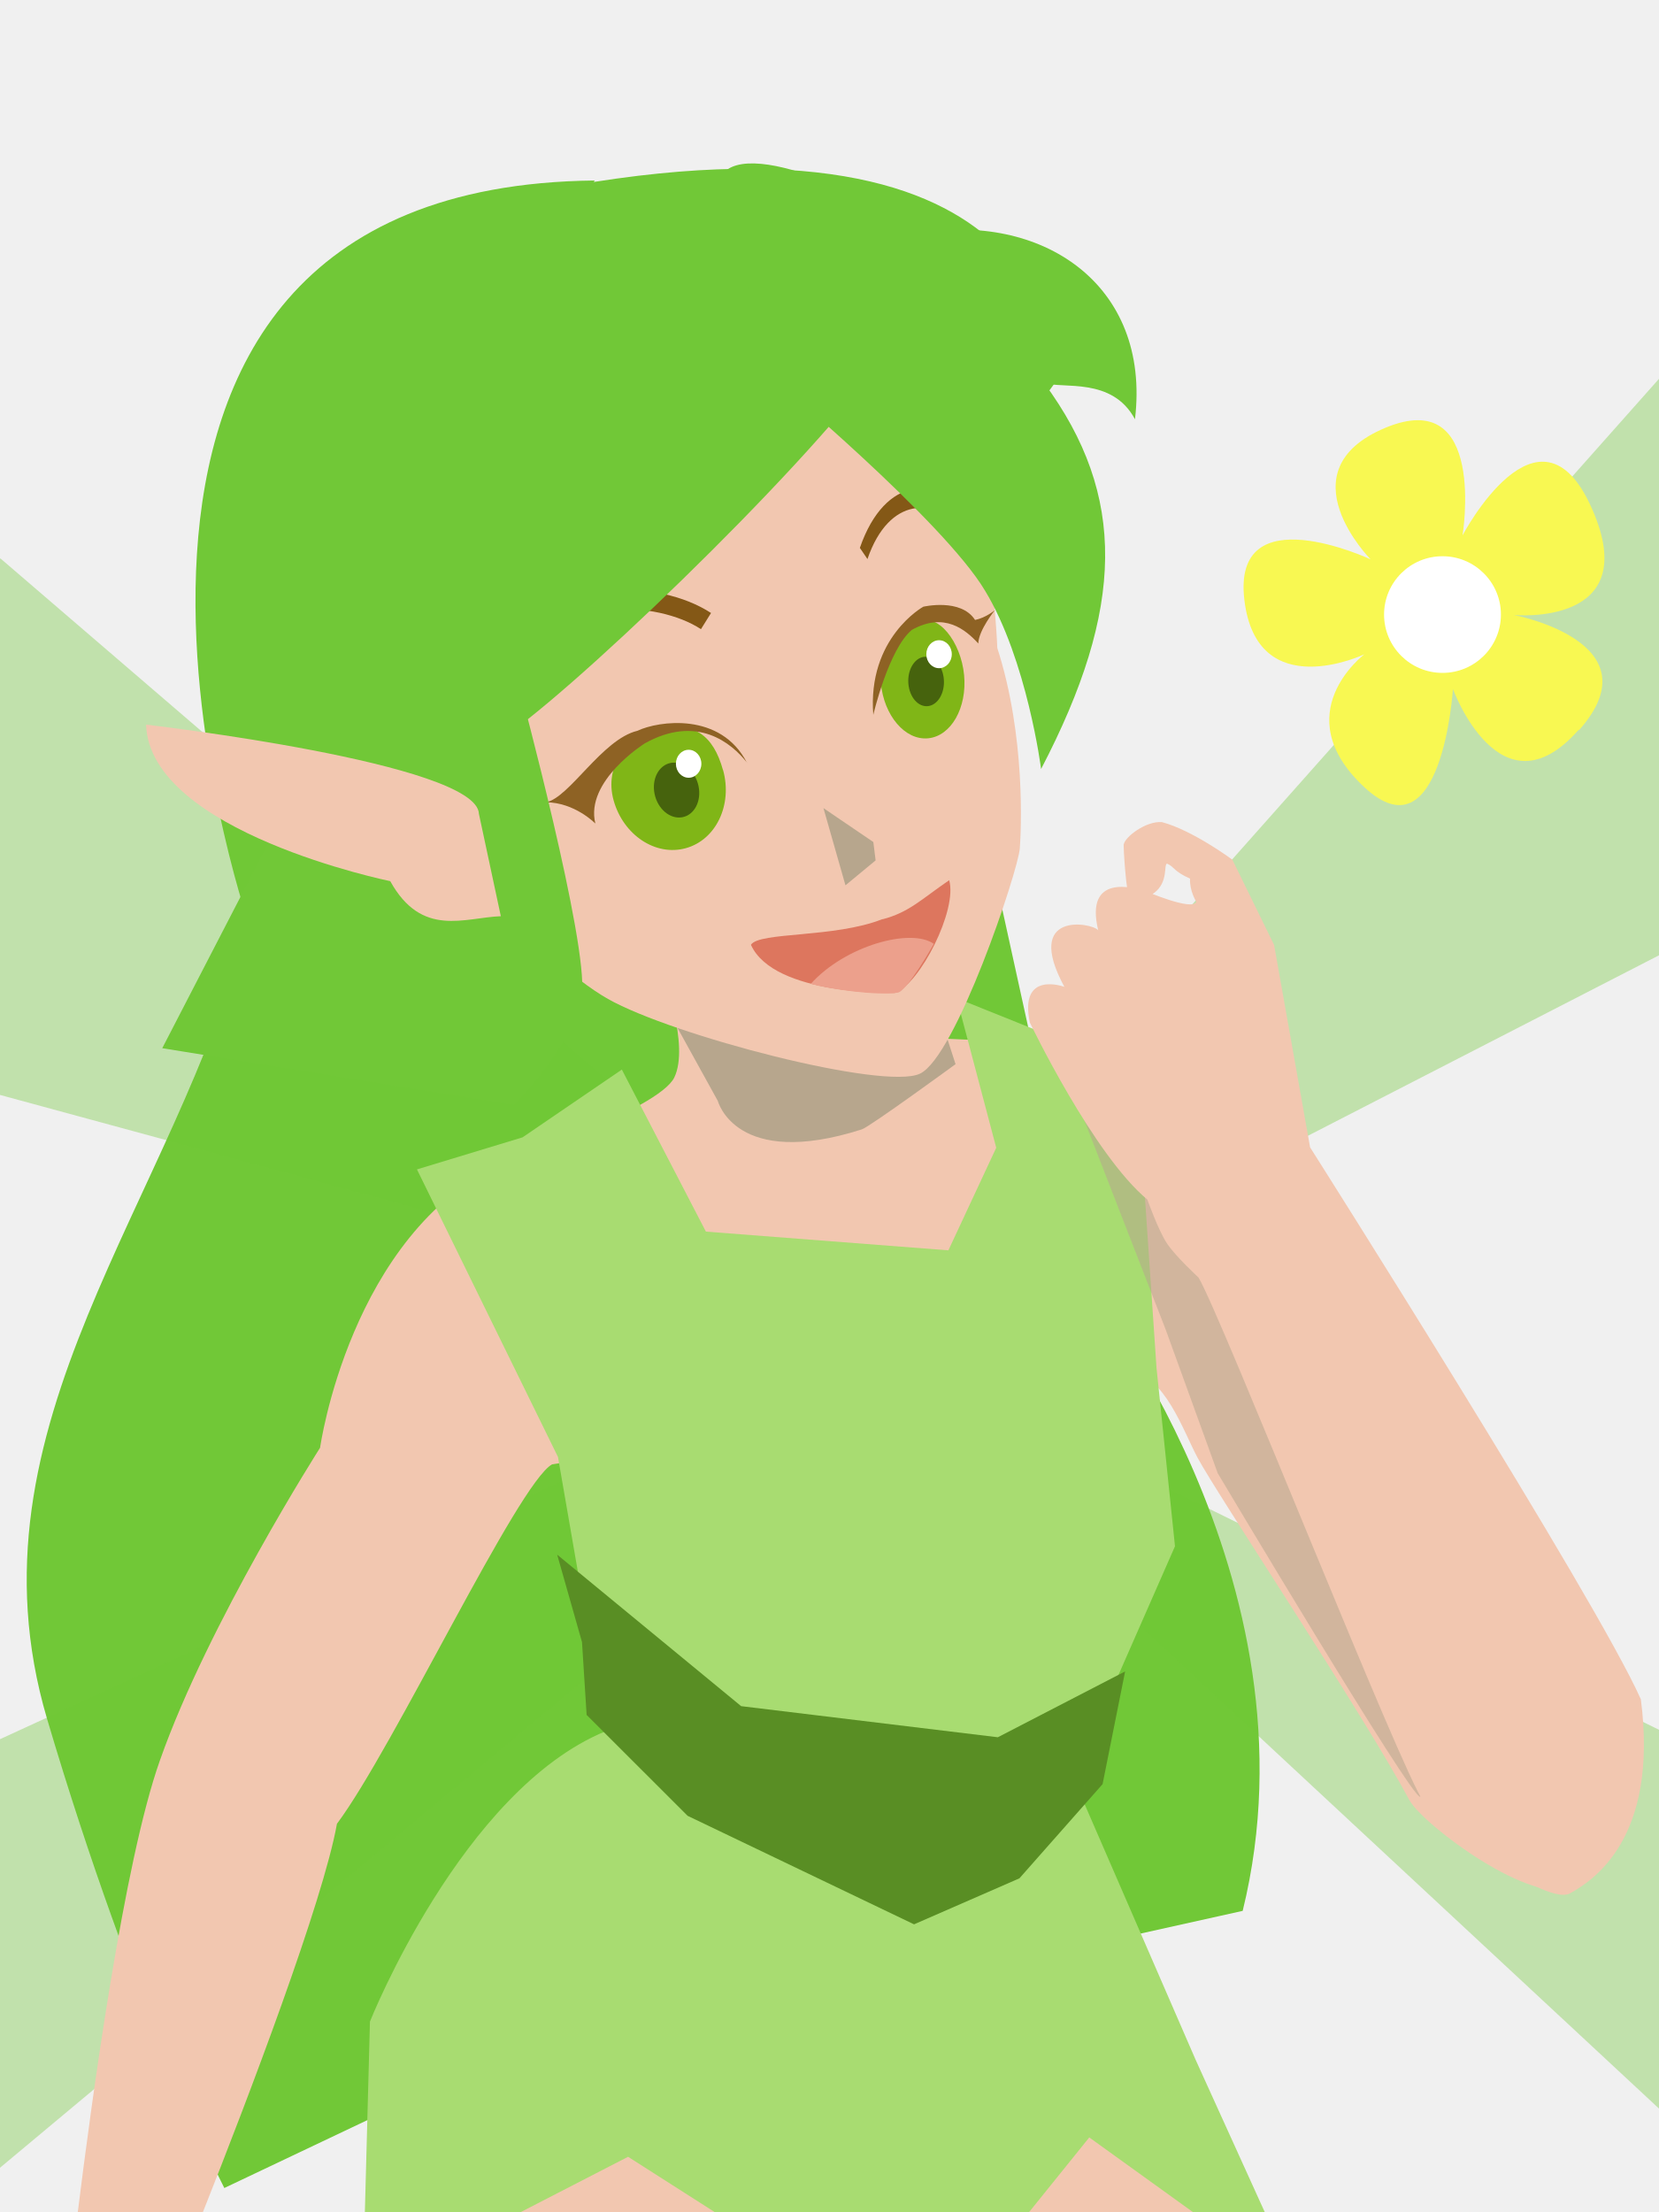
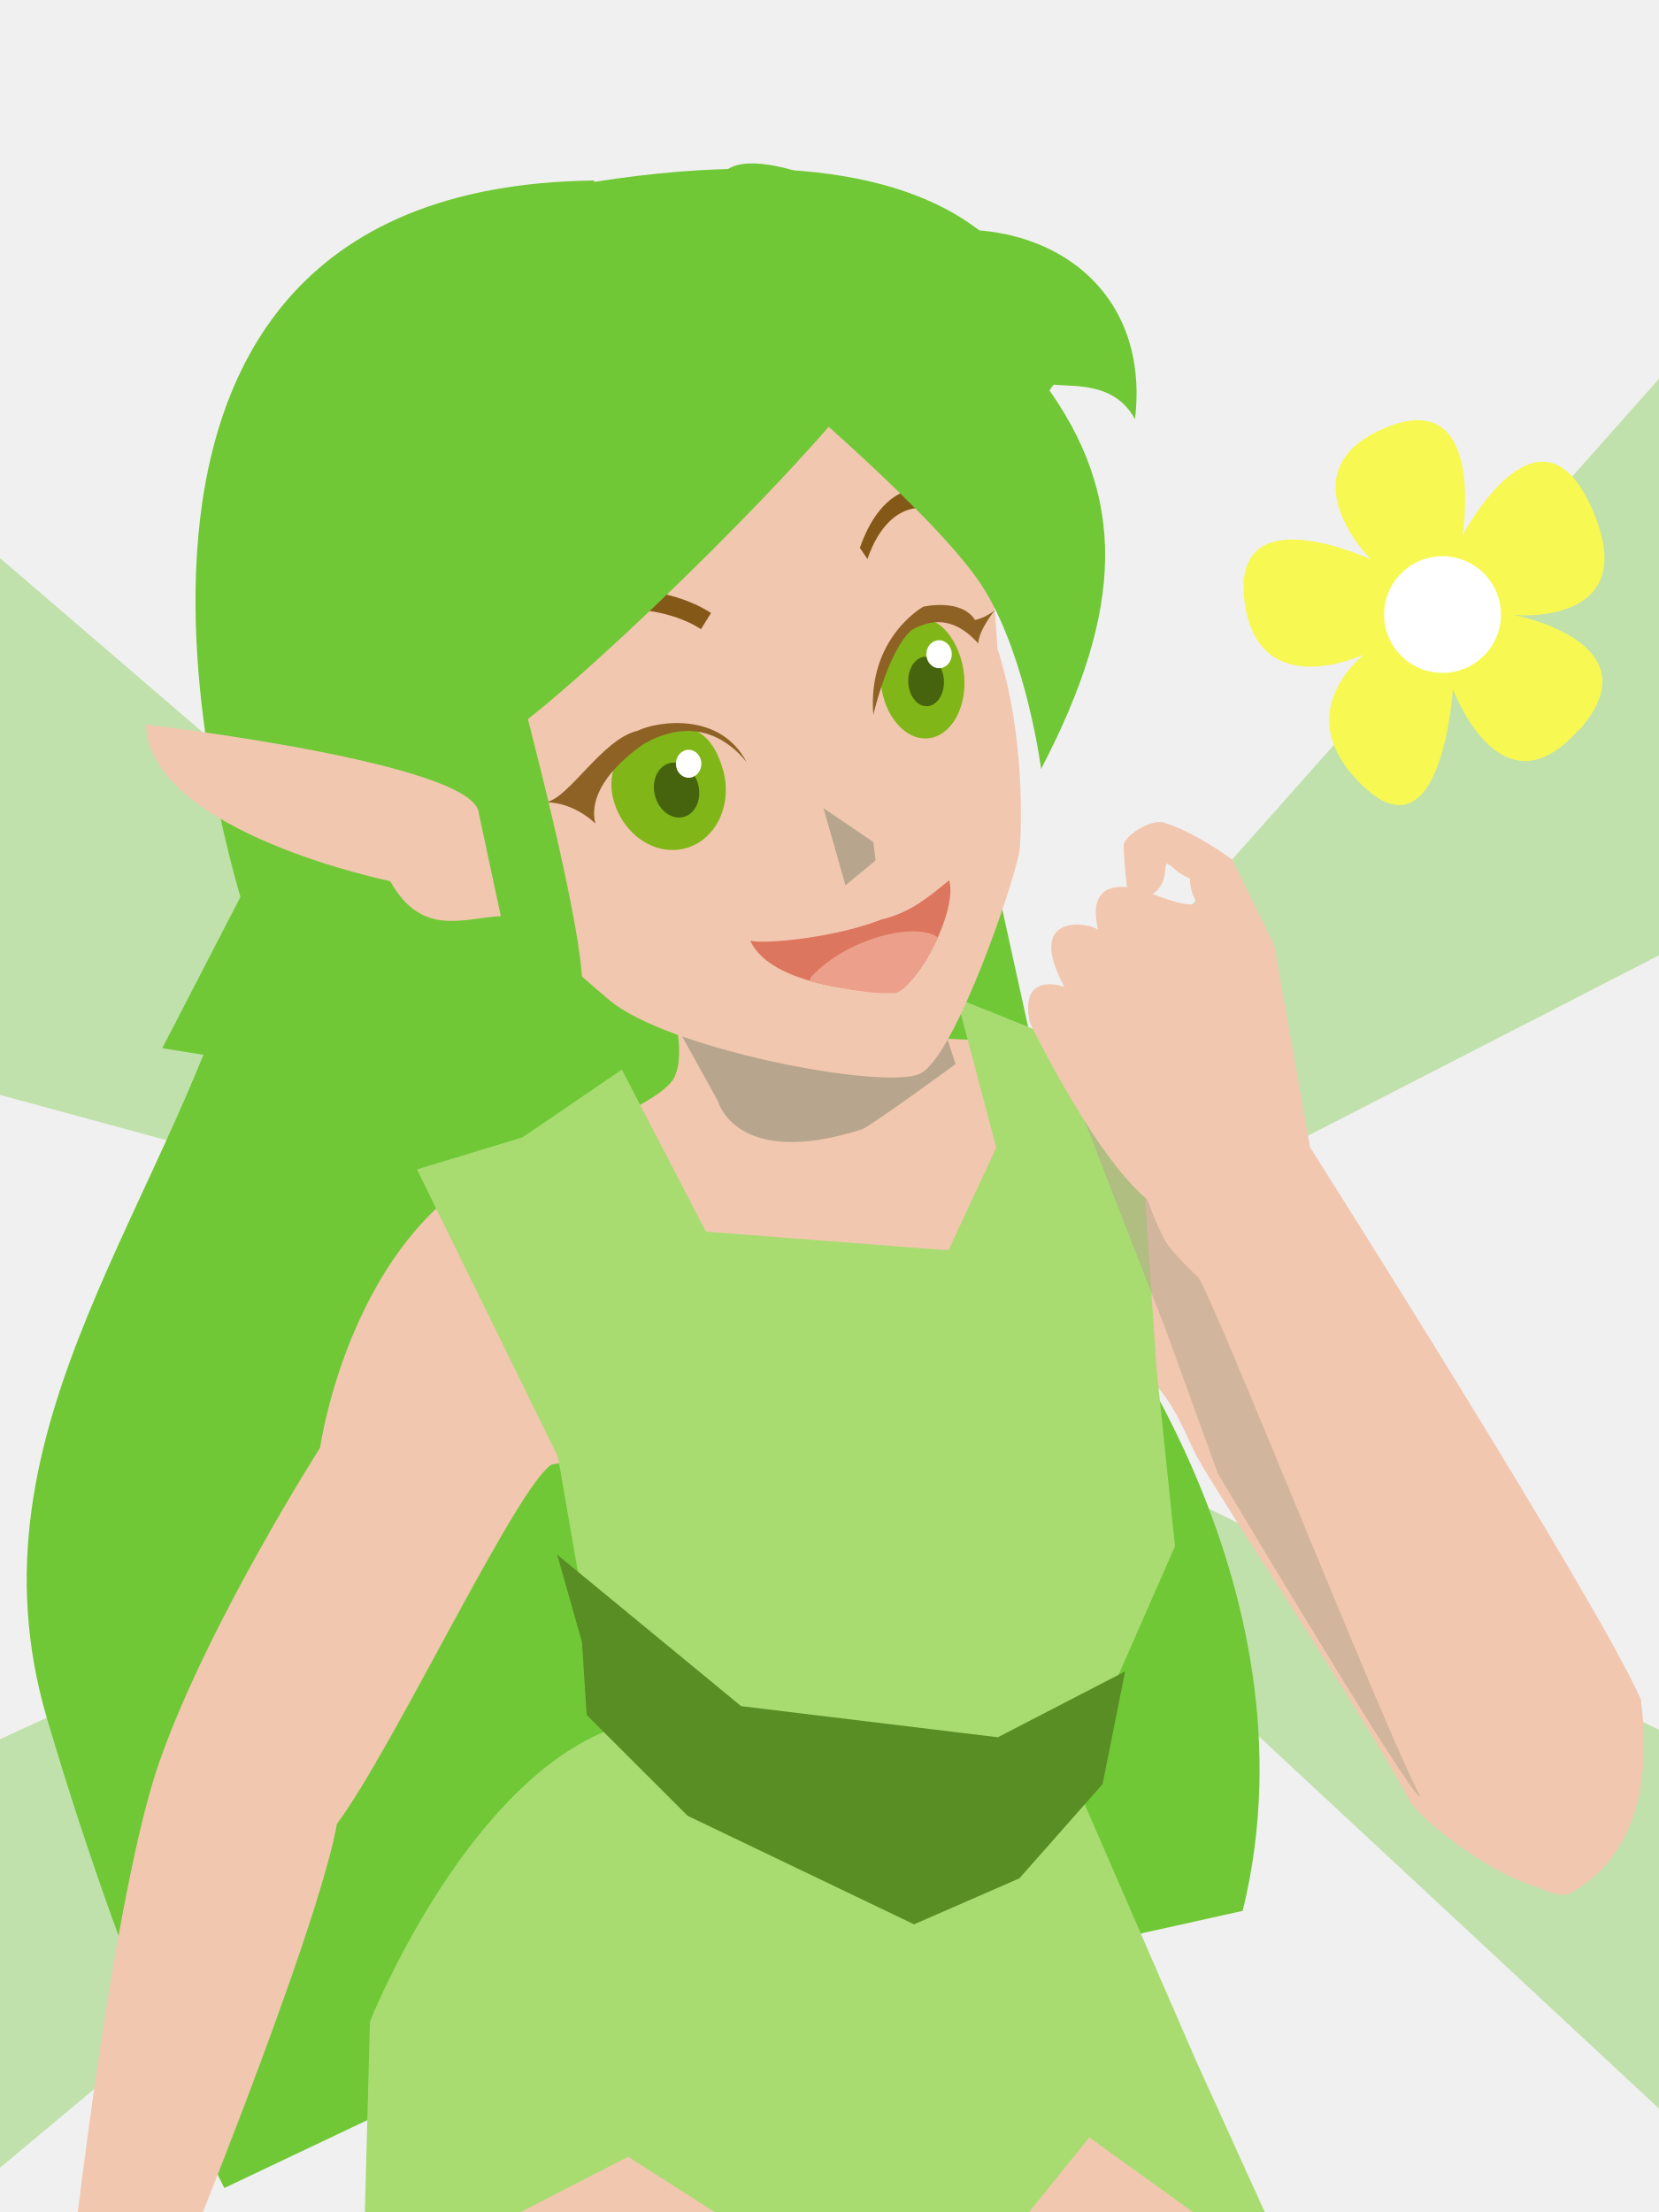
- <svg xmlns="http://www.w3.org/2000/svg" width="600" height="800" version="1.1" viewBox="0 0 159 212">
-   <path d="m57 17.3c-57.4 0.608-33.2 71.1-33.2 71.1-7.01 26.9-27.6 48.1-19.3 76.3 8.34 28.2 17 45 17 45l19.3-9.16 78.3-17.4c7.82-31.8-15.2-60.3-15.2-60.3l-15.2-69.2 12.3-16.8s2.36-26.7-44.1-19.4z" fill="#71c837" />
-   <g fill="#6fc835" fill-opacity=".361">
-     <path transform="scale(.265)" d="m600 137-246 277-2.61 59.3 249-128v-208z" />
-     <path transform="scale(.265)" d="m0 202v194l259 70.4-2.8-44.4-256-220z" />
-     <path transform="scale(.265)" d="m372 513 13 49.6 215 200v-137l-228-112z" />
-     <path transform="scale(.265)" d="m259 510-259 119v155l267-223-7.99-50.7z" />
+ <svg xmlns="http://www.w3.org/2000/svg" width="600" height="800" version="1.1" viewBox="0 0 159 212" id="svg2818">
+   <defs id="defs2822" />
+   <path d="m57 17.3c-57.4 0.608-33.2 71.1-33.2 71.1-7.01 26.9-27.6 48.1-19.3 76.3 8.34 28.2 17 45 17 45l19.3-9.16 78.3-17.4c7.82-31.8-15.2-60.3-15.2-60.3l-15.2-69.2 12.3-16.8s2.36-26.7-44.1-19.4z" fill="#71c837" id="path2730" />
+   <g fill="#6fc835" fill-opacity=".361" id="g2740">
+     <path transform="scale(.265)" d="m600 137-246 277-2.61 59.3 249-128v-208z" id="path2732" />
+     <path transform="scale(.265)" d="m0 202v194l259 70.4-2.8-44.4-256-220z" id="path2734" />
+     <path transform="scale(.265)" d="m372 513 13 49.6 215 200v-137l-228-112z" id="path2736" />
+     <path transform="scale(.265)" d="m259 510-259 119v155l267-223-7.99-50.7z" id="path2738" />
  </g>
-   <path transform="scale(.265)" d="m407 712-271 29.8s0.248 24.5 1.16 58.6h125c-1.68-22.3-4.01-37.3-4.01-37.3l37.8-4.95s6.71 17.8 17 42.3h136c-21.4-48.1-41.2-88.4-41.2-88.4z" fill="#f2c7b0" />
-   <path transform="scale(.265)" d="m312 331-72.4 21.1s9.94 25.9 4.26 37.6-62.2 30.9-62.2 30.9c-55.1 25.8-65.9 103-65.9 103s-40.4 63.3-57.9 113c-13.1 36.8-24.7 123-29.8 164h45.1c16.8-42.3 43.7-113 48.7-141 20.6-27.6 65.4-123 77.8-130l209-33.4c12.4 0.963 19.2 21.1 24.4 30.9 7.25 13.6 59.8 92.4 76.7 124 5.17 9.13 44.8 38.7 58.8 31.3 13.9-7.38 16.2-63 16.2-63l-116-203c-22.6-48.6-53.6-38.2-84.5-38.9l-42.4-1.84z" fill="#f2c7b0" />
-   <g transform="translate(7.25 18.9)" stroke-width="1.33">
-     <path d="m144 51.1c-7.46 8.42-12-3.96-12-3.96s-1.04 16.4-8.53 9.37c-7.5-7.03 0.041-12.7 0.041-12.7s-10.3 4.89-11.5-5.22 12.1-3.88 12.1-3.88-8.4-8.49 1.39-12.6c9.79-4.11 7.42 10.3 7.42 10.3s7.36-14 12.4-2.57c5.05 11.4-7.48 10.2-7.48 10.2s13.7 2.59 6.28 11z" fill="#f8f852" />
-     <ellipse cx="131" cy="40" rx="5.6" ry="5.59" fill="#fff" />
+   <path transform="scale(.265)" d="m407 712-271 29.8s0.248 24.5 1.16 58.6h125c-1.68-22.3-4.01-37.3-4.01-37.3l37.8-4.95s6.71 17.8 17 42.3h136c-21.4-48.1-41.2-88.4-41.2-88.4z" fill="#f2c7b0" id="path2742" />
+   <path transform="scale(.265)" d="m312 331-72.4 21.1s9.94 25.9 4.26 37.6-62.2 30.9-62.2 30.9c-55.1 25.8-65.9 103-65.9 103s-40.4 63.3-57.9 113c-13.1 36.8-24.7 123-29.8 164h45.1c16.8-42.3 43.7-113 48.7-141 20.6-27.6 65.4-123 77.8-130l209-33.4c12.4 0.963 19.2 21.1 24.4 30.9 7.25 13.6 59.8 92.4 76.7 124 5.17 9.13 44.8 38.7 58.8 31.3 13.9-7.38 16.2-63 16.2-63l-116-203c-22.6-48.6-53.6-38.2-84.5-38.9l-42.4-1.84z" fill="#f2c7b0" id="path2744" />
+   <g transform="translate(7.25 18.9)" stroke-width="1.33" id="g2750">
+     <path d="m144 51.1c-7.46 8.42-12-3.96-12-3.96s-1.04 16.4-8.53 9.37c-7.5-7.03 0.041-12.7 0.041-12.7s-10.3 4.89-11.5-5.22 12.1-3.88 12.1-3.88-8.4-8.49 1.39-12.6c9.79-4.11 7.42 10.3 7.42 10.3s7.36-14 12.4-2.57c5.05 11.4-7.48 10.2-7.48 10.2s13.7 2.59 6.28 11z" fill="#f8f852" id="path2746" />
+     <ellipse cx="131" cy="40" rx="5.6" ry="5.59" fill="#fff" id="ellipse2748" />
  </g>
-   <path transform="scale(.265)" d="m346 361 14.3 54.1-17.3 37.1-87.7-6.77-30.4-58.6-35.9 24.5-38.2 11.6 51 104 17.2 99.2c-52 21.4-85.2 105-85.2 105l-1.85 69.2h55.8l39.4-20.3 31.8 20.3h113l22-27.3 37.9 27.3h25.7l-25.1-55.3-44.3-102 36.8-83.8-6.68-64.5-8.82-130-32.2 8.82z" fill="#a8dc71" />
-   <path d="m67.8 88-3.97 8.52 4.97 9s1.7 6.59 13.8 2.72c0.761-0.243 8.98-6.25 8.98-6.25l-2.63-8.14z" fill="#b7a68d" />
-   <path d="m103 105 8.71 22.4 5 13.8s18.7 31.4 19.4 31c0.736-0.309-10.2-27.5-10.2-27.5l-6.36-19.7z" fill="#b7a68d" fill-opacity=".553" />
-   <path d="m88.8 36.5c6.26 8.09 6.78 25.6 6.78 25.6 2.75 8.52 2.28 17.6 2.16 19.2-0.164 2.22-6.14 20-9.57 21.6-3.43 1.63-23.7-3.65-29.9-7.16-6.24-3.51-21.4-18.5-22.7-32.3s6.04-34.9 19.6-39.3c13.6-4.42 27.4 4.27 33.7 12.4z" fill="#f2c7b0" />
-   <path d="m69.3 73.8c0.925 3.33-0.672 6.69-3.57 7.49-2.89 0.803-5.99-1.25-6.92-4.58-0.925-3.33 1.28-6.06 4.19-6.79 3.48-0.876 5.37 0.548 6.29 3.88z" fill="#80b617" stroke-width="1.31" />
-   <path d="m71.6 73.1c-1.49-1.9-4.81-4.65-9.81-1.85 0 0-5.75 3.6-4.73 7.68 0 0-1.96-2.02-4.73-2.04 2.24-0.414 5.37-6.04 8.76-6.85 2.03-0.963 8-1.82 10.5 3.07z" fill="#8e6224" />
-   <path d="m92.4 64.7c0.298 3.14-1.25 5.85-3.45 6.06-2.2 0.209-4.23-2.16-4.53-5.3-0.298-3.14 1.42-4.8 3.39-5.82 2.09-1.08 4.3 1.92 4.59 5.06z" fill="#80b617" stroke-width="1.64" />
-   <g>
-     <path d="m83.7 68.5s1.46-6.27 3.69-8.13c3.12-1.75 5.16-0.016 6.37 1.3 0.036-1.28 1.59-3.19 1.59-3.19s-0.865 0.729-1.9 0.938c-1.36-2.12-4.96-1.27-4.96-1.27s-5.39 2.97-4.79 10.4z" fill="#8e6224" />
-     <path d="m84.6 88.1c2.54-0.665 3.72-1.93 6.37-3.74 0.818 2.83-2.79 9.93-5.2 10.8 0 0-11.6 0.301-13.8-4.61 0.792-1.26 8.01-0.638 12.6-2.46z" fill="#dd765e" />
-     <path d="m83.7 80.7-4.78-3.25 2.11 7.4 2.89-2.39z" fill="#b7a68d" />
-     <path d="m110 115c-5.22-4.31-11.3-17-11.3-17-1.06-5.04 3.31-3.42 3.31-3.42-3.95-7.3 2.62-6.16 3.24-5.43-1.31-5.47 3.44-4.07 4.48-3.77 0 0 4.6 1.99 4.92 1.04 0 0-0.665-1.06-0.593-2.21-1.65-0.743-1.45-1.11-2.21-1.44-0.334 0.098 0.154 1.75-1.22 2.8-0.824 0.629-1.9 0.844-2.3 0.933-0.432-1.02-0.657-5.34-0.636-5.53 0.082-0.749 2.15-2.31 3.67-2.18 2.94 0.775 6.75 3.6 6.75 3.6l4 8.17 3.45 19.4s27.4 43.2 31.7 52.9c1.73 13.4-4.64 17.4-6.79 18.6-2.15 1.2-11.9-5.82-14-8.72-2.16-2.91-19.4-46.6-21.6-50.3 0 0-2.21-2.03-3.04-3.29-0.831-1.26-1.87-4.19-1.87-4.19z" fill="#f2c7b0" />
-     <path d="m49.8 65.9s6.62 24.6 5.96 29.4c-0.657 4.8-6.51 10.6-6.51 10.6l-33.7-5.44 15.3-29.6z" fill="#71c837" />
+   <path transform="scale(.265)" d="m346 361 14.3 54.1-17.3 37.1-87.7-6.77-30.4-58.6-35.9 24.5-38.2 11.6 51 104 17.2 99.2c-52 21.4-85.2 105-85.2 105l-1.85 69.2h55.8l39.4-20.3 31.8 20.3h113l22-27.3 37.9 27.3h25.7l-25.1-55.3-44.3-102 36.8-83.8-6.68-64.5-8.82-130-32.2 8.82z" fill="#a8dc71" id="path2752" />
+   <path d="m67.8 88-3.97 8.52 4.97 9s1.7 6.59 13.8 2.72c0.761-0.243 8.98-6.25 8.98-6.25l-2.63-8.14z" fill="#b7a68d" id="path2754" />
+   <path d="m103 105 8.71 22.4 5 13.8s18.7 31.4 19.4 31c0.736-0.309-10.2-27.5-10.2-27.5l-6.36-19.7z" fill="#b7a68d" fill-opacity=".553" id="path2756" />
+   <path d="m 88.8,36.5 c 6.26,8.09 6.78,25.6 6.78,25.6 2.75,8.52 2.28,17.6 2.16,19.2 -0.164,2.22 -6.14,20 -9.57,21.6 -3.43,1.63 -24.468,-2.37 -29.9,-7.16 -6.011,-5.084 -21.4,-18.5 -22.7,-32.3 -1.3,-13.8 6.04,-34.9 19.6,-39.3 13.6,-4.42 27.4,4.27 33.7,12.4 z" fill="#f2c7b0" id="path2758" />
+   <path d="m69.3 73.8c0.925 3.33-0.672 6.69-3.57 7.49-2.89 0.803-5.99-1.25-6.92-4.58-0.925-3.33 1.28-6.06 4.19-6.79 3.48-0.876 5.37 0.548 6.29 3.88z" fill="#80b617" stroke-width="1.31" id="path2760" />
+   <path d="m71.6 73.1c-1.49-1.9-4.81-4.65-9.81-1.85 0 0-5.75 3.6-4.73 7.68 0 0-1.96-2.02-4.73-2.04 2.24-0.414 5.37-6.04 8.76-6.85 2.03-0.963 8-1.82 10.5 3.07z" fill="#8e6224" id="path2762" />
+   <path d="m92.4 64.7c0.298 3.14-1.25 5.85-3.45 6.06-2.2 0.209-4.23-2.16-4.53-5.3-0.298-3.14 1.42-4.8 3.39-5.82 2.09-1.08 4.3 1.92 4.59 5.06z" fill="#80b617" stroke-width="1.64" id="path2764" />
+   <g id="g2776">
+     <path d="m83.7 68.5s1.46-6.27 3.69-8.13c3.12-1.75 5.16-0.016 6.37 1.3 0.036-1.28 1.59-3.19 1.59-3.19s-0.865 0.729-1.9 0.938c-1.36-2.12-4.96-1.27-4.96-1.27s-5.39 2.97-4.79 10.4z" fill="#8e6224" id="path2766" />
+     <path d="m 84.6,88.1 c 2.54,-0.665 4.024,-1.8 6.37,-3.74 0.818,2.83 -2.79,9.93 -5.2,10.8 0,0 -11.66,-0.089 -13.86,-5 C 73.226,90.502 79.98,89.912 84.57,88.09 Z" fill="#dd765e" id="path2768" />
+     <path d="m83.7 80.7-4.78-3.25 2.11 7.4 2.89-2.39z" fill="#b7a68d" id="path2770" />
+     <path d="m110 115c-5.22-4.31-11.3-17-11.3-17-1.06-5.04 3.31-3.42 3.31-3.42-3.95-7.3 2.62-6.16 3.24-5.43-1.31-5.47 3.44-4.07 4.48-3.77 0 0 4.6 1.99 4.92 1.04 0 0-0.665-1.06-0.593-2.21-1.65-0.743-1.45-1.11-2.21-1.44-0.334 0.098 0.154 1.75-1.22 2.8-0.824 0.629-1.9 0.844-2.3 0.933-0.432-1.02-0.657-5.34-0.636-5.53 0.082-0.749 2.15-2.31 3.67-2.18 2.94 0.775 6.75 3.6 6.75 3.6l4 8.17 3.45 19.4s27.4 43.2 31.7 52.9c1.73 13.4-4.64 17.4-6.79 18.6-2.15 1.2-11.9-5.82-14-8.72-2.16-2.91-19.4-46.6-21.6-50.3 0 0-2.21-2.03-3.04-3.29-0.831-1.26-1.87-4.19-1.87-4.19z" fill="#f2c7b0" id="path2772" />
+     <path d="m49.8 65.9s6.62 24.6 5.96 29.4c-0.657 4.8-6.51 10.6-6.51 10.6l-33.7-5.44 15.3-29.6z" fill="#71c837" id="path2774" />
  </g>
-   <path d="m58.2 56.6c-3.75 0.379-7.58 2.05-10.1 5.61l1.47 1.07c2.12-3.05 5.4-4.49 8.76-4.83 3.36-0.34 6.78 0.488 8.85 1.85l0.966-1.55c-2.53-1.65-6.25-2.5-10-2.13z" color="#000000" fill="#845816" stroke-width="1.53" style="-inkscape-stroke:none" />
-   <path d="m87.4 46.9c-1.86 0.379-3.76 2.05-4.99 5.61l0.727 1.07c1.05-3.05 2.68-4.49 4.34-4.83 1.67-0.34 3.36 0.488 4.39 1.85l0.479-1.55c-1.25-1.65-3.1-2.5-4.96-2.13z" color="#000000" fill="#845816" stroke-width="1.08" style="-inkscape-stroke:none" />
-   <g>
-     <path d="m85.9 32.1c-2.53 6.32-25.5 29.1-35.4 36.9-15.6 10.9-17 11.9-20.3 12.7 8.01-28.3-1.88-50.9-1.88-50.9 25.6-14.4 43.9-12.9 57.6 1.3z" fill="#71c837" />
-     <path d="m74 36.2s16.4 13.7 20.4 20.4c4.04 6.66 5.38 17.1 5.38 17.1 8.03-15.4 8.24-26.2 0.287-37 1.78 0.602 6.52-0.602 8.71 3.48 1.55-13-9.02-19.9-20.9-17.8-2.32-2.57-17.1-9.97-19-5.09z" fill="#71c837" />
-     <path d="m45.9 78c-0.145-4.88-31.9-8.55-31.9-8.55 0.354 10.3 23.4 15 23.4 15 3.03 5.46 7.11 3.49 10.6 3.36z" fill="#f2c7b0" />
-     <path d="m53.4 149 2.38 8.38 0.443 6.98 9.68 9.67 21.7 10.4 10.1-4.41 7.97-9.03 2.16-10.8-12.2 6.31-24.6-2.98z" fill="#598e24" />
+   <path d="m58.2 56.6c-3.75 0.379-7.58 2.05-10.1 5.61l1.47 1.07c2.12-3.05 5.4-4.49 8.76-4.83 3.36-0.34 6.78 0.488 8.85 1.85l0.966-1.55c-2.53-1.65-6.25-2.5-10-2.13z" color="#000000" fill="#845816" stroke-width="1.53" style="-inkscape-stroke:none" id="path2778" />
+   <path d="m87.4 46.9c-1.86 0.379-3.76 2.05-4.99 5.61l0.727 1.07c1.05-3.05 2.68-4.49 4.34-4.83 1.67-0.34 3.36 0.488 4.39 1.85l0.479-1.55c-1.25-1.65-3.1-2.5-4.96-2.13z" color="#000000" fill="#845816" stroke-width="1.08" style="-inkscape-stroke:none" id="path2780" />
+   <g id="g2790">
+     <path d="m85.9 32.1c-2.53 6.32-25.5 29.1-35.4 36.9-15.6 10.9-17 11.9-20.3 12.7 8.01-28.3-1.88-50.9-1.88-50.9 25.6-14.4 43.9-12.9 57.6 1.3z" fill="#71c837" id="path2782" />
+     <path d="m74 36.2s16.4 13.7 20.4 20.4c4.04 6.66 5.38 17.1 5.38 17.1 8.03-15.4 8.24-26.2 0.287-37 1.78 0.602 6.52-0.602 8.71 3.48 1.55-13-9.02-19.9-20.9-17.8-2.32-2.57-17.1-9.97-19-5.09z" fill="#71c837" id="path2784" />
+     <path d="m45.9 78c-0.145-4.88-31.9-8.55-31.9-8.55 0.354 10.3 23.4 15 23.4 15 3.03 5.46 7.11 3.49 10.6 3.36z" fill="#f2c7b0" id="path2786" />
+     <path d="m53.4 149 2.38 8.38 0.443 6.98 9.68 9.67 21.7 10.4 10.1-4.41 7.97-9.03 2.16-10.8-12.2 6.31-24.6-2.98z" fill="#598e24" id="path2788" />
  </g>
-   <g fill="none" stroke-linecap="round" stroke-linejoin="round">
-     <circle r="0" stroke="#c53822" stroke-width="2.26" style="paint-order:stroke markers fill" />
-     <g stroke="#924019">
-       <circle r="0" stroke-width="1.29" style="paint-order:stroke markers fill" />
-       <circle transform="scale(1,-1)" r="0" stroke-width="3.6" style="paint-order:stroke markers fill" />
-       <circle transform="scale(1,-1)" r="0" stroke-width="3.6" style="paint-order:stroke markers fill" />
+   <g fill="none" stroke-linecap="round" stroke-linejoin="round" id="g2806">
+     <circle r="0" stroke="#c53822" stroke-width="2.26" style="paint-order:stroke markers fill" id="circle2792" />
+     <g stroke="#924019" id="g2800">
+       <circle r="0" stroke-width="1.29" style="paint-order:stroke markers fill" id="circle2794" />
+       <circle transform="scale(1,-1)" r="0" stroke-width="3.6" style="paint-order:stroke markers fill" id="circle2796" />
+       <circle transform="scale(1,-1)" r="0" stroke-width="3.6" style="paint-order:stroke markers fill" id="circle2798" />
    </g>
-     <circle transform="scale(1,-1)" r="0" stroke="#4d4320" stroke-width="4.38" style="paint-order:stroke markers fill" />
-     <circle transform="scale(1,-1)" r="0" stroke="#4d4320" stroke-width="3.52" style="paint-order:stroke markers fill" />
+     <circle transform="scale(1,-1)" r="0" stroke="#4d4320" stroke-width="4.38" style="paint-order:stroke markers fill" id="circle2802" />
+     <circle transform="scale(1,-1)" r="0" stroke="#4d4320" stroke-width="3.52" style="paint-order:stroke markers fill" id="circle2804" />
  </g>
-   <path d="m77.7 94.3c3.3-3.67 9.61-5.4 11.8-3.84 0 0-2.57 4.59-3.48 4.68-2.02 0.297-6.46-0.331-8.3-0.842z" fill="#eca08c" />
-   <ellipse transform="matrix(.983 -.181 .206 .979 0 0)" cx="47.9" cy="86.2" rx="2.14" ry="2.66" fill="#46630d" stroke-width="1.35" />
-   <ellipse transform="matrix(1 .0149 .0103 1 0 0)" cx="88.1" cy="64" rx="1.71" ry="2.37" fill="#46630d" stroke-width="1.14" />
-   <ellipse cx="66" cy="73.2" rx="1.22" ry="1.34" fill="#fff" stroke-width=".303" />
-   <ellipse cx="90" cy="62.7" rx="1.22" ry="1.34" fill="#fff" stroke-width=".303" />
+   <path d="m 77.701,93.676 c 3.3,-3.67 9.975,-5.401 12.165,-3.841 -0.935,2.348 -3.067,5.202 -3.977,5.292 -2.02,0.297 -6.454,-0.603 -8.294,-1.114 z" fill="#eca08c" id="path2808" />
+   <ellipse transform="matrix(.983 -.181 .206 .979 0 0)" cx="47.9" cy="86.2" rx="2.14" ry="2.66" fill="#46630d" stroke-width="1.35" id="ellipse2810" />
+   <ellipse transform="matrix(1 .0149 .0103 1 0 0)" cx="88.1" cy="64" rx="1.71" ry="2.37" fill="#46630d" stroke-width="1.14" id="ellipse2812" />
+   <ellipse cx="66" cy="73.2" rx="1.22" ry="1.34" fill="#fff" stroke-width=".303" id="ellipse2814" />
+   <ellipse cx="90" cy="62.7" rx="1.22" ry="1.34" fill="#fff" stroke-width=".303" id="ellipse2816" />
</svg>
